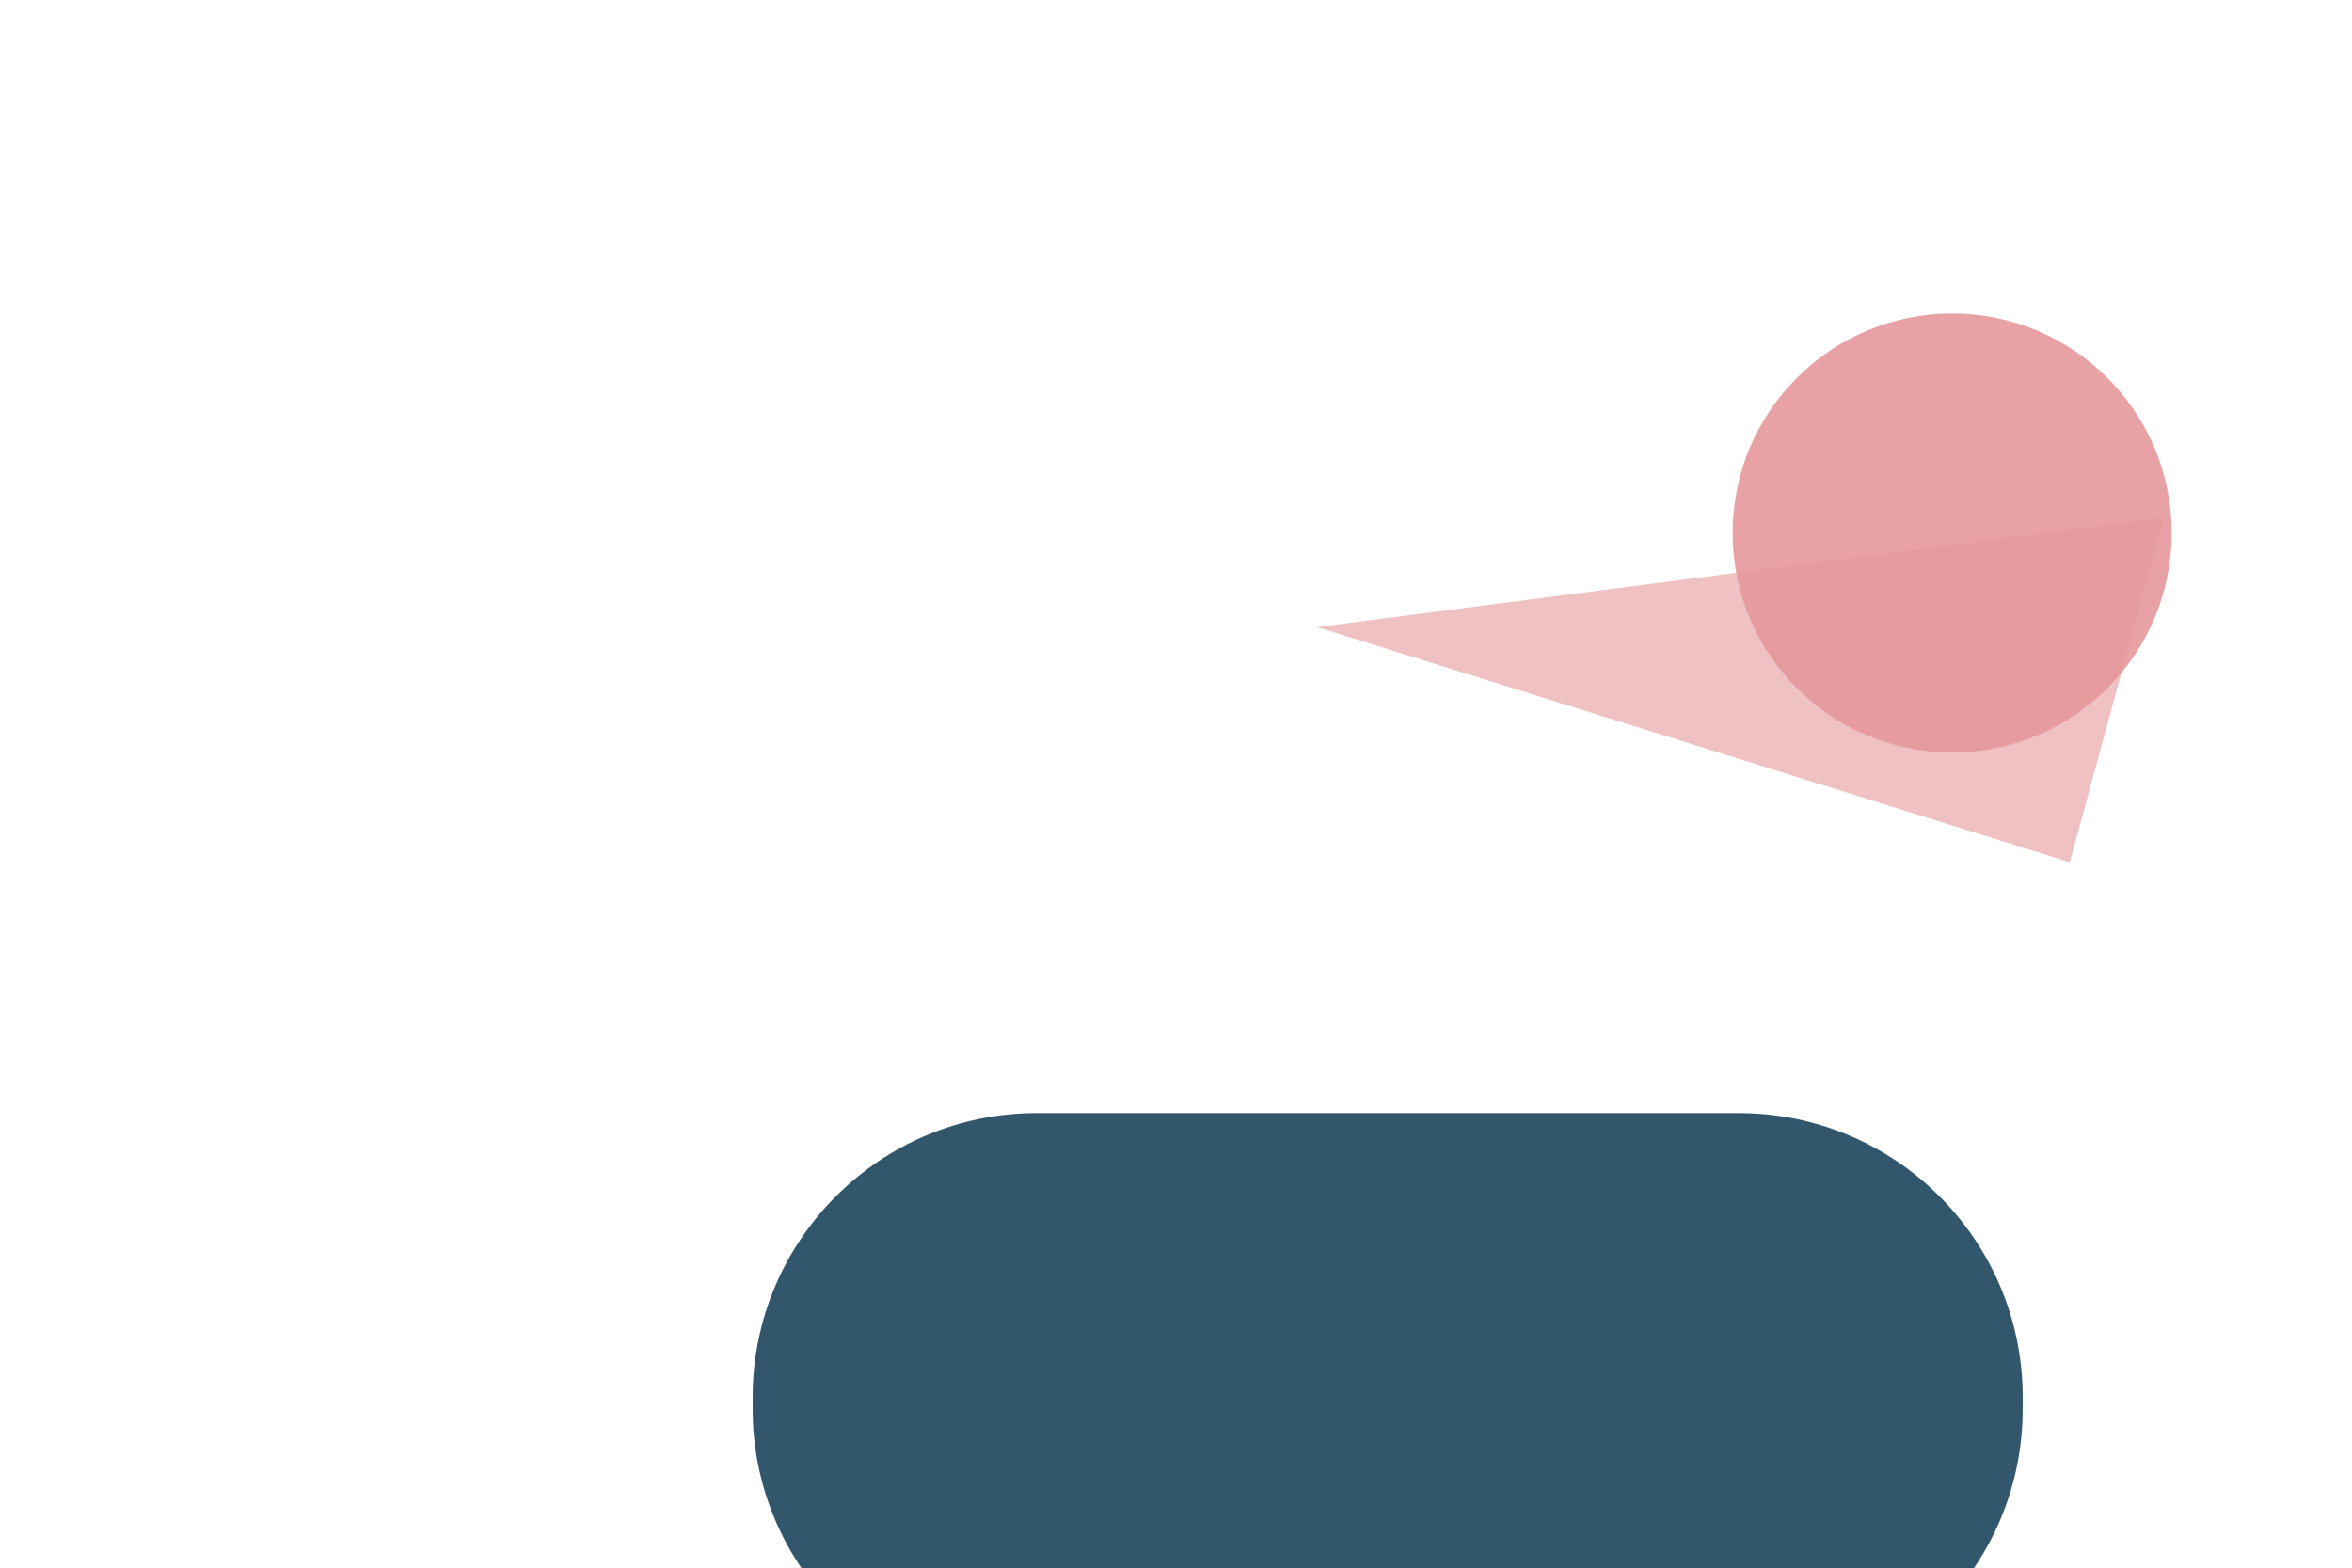
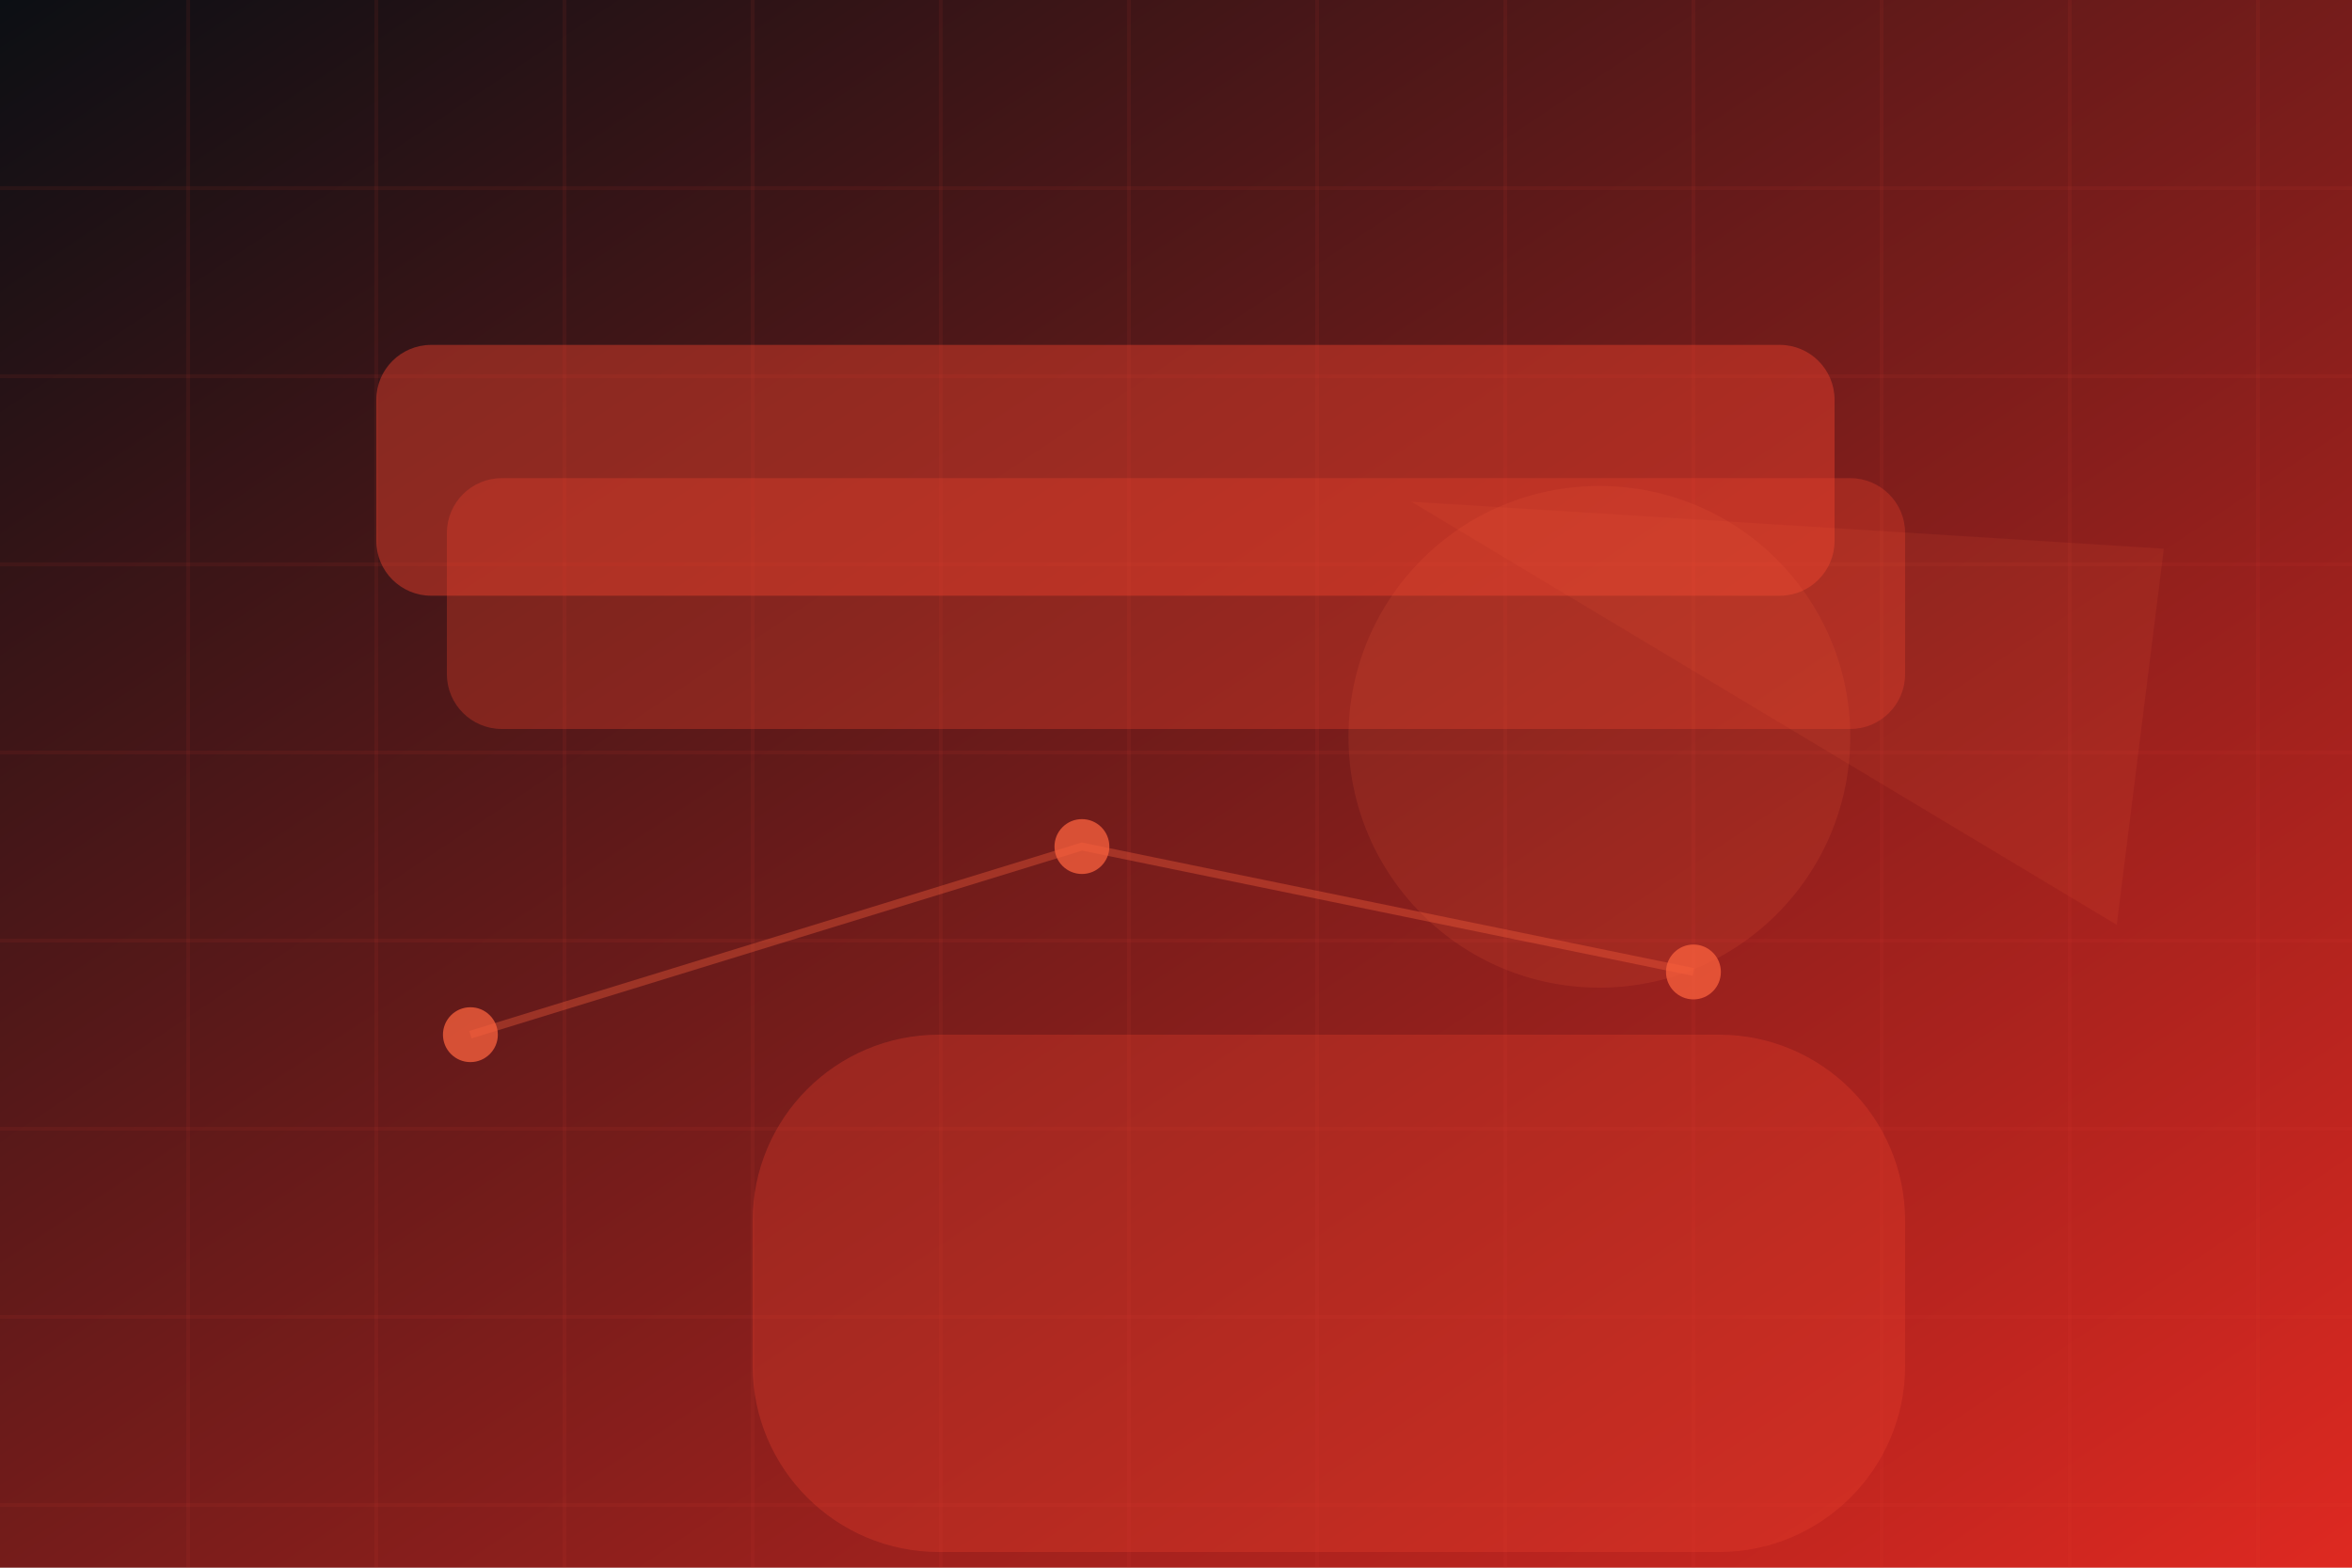
<svg xmlns="http://www.w3.org/2000/svg" width="600" height="400" viewBox="0 0 600 400" role="img" aria-labelledby="title desc">
  <defs>
    <linearGradient id="bg" x1="0" y1="0" x2="1" y2="1">
-       <stop offset="0%" stop-color="#2A6F97" />
-       <stop offset="100%" stop-color="#0E3A53" />
+       <stop offset="0%" stop-color="#0B0F14" />
+       <stop offset="100%" stop-color="#df2921" />
    </linearGradient>
  </defs>
-   <rect x="192.00" y="284.00" width="324.00" height="148.00" rx="72.52" fill="#0E3A53" opacity="0.85" />
-   <circle cx="498.00" cy="136.00" r="56.00" fill="#E5989B" opacity="0.90" />
-   <path d="M 336.00 160.00 L 528.00 220.00 L 552.00 132.00 Z" fill="#E5989B" opacity="0.60" />
+   <rect width="600" height="400" fill="url(#bg)" />
+   <path d="M 48 0 L 48 400" stroke="#eb412d" stroke-width="1" opacity="0.08" />
+   <path d="M 96 0 L 96 400" stroke="#eb412d" stroke-width="1" opacity="0.08" />
+   <path d="M 144 0 L 144 400" stroke="#eb412d" stroke-width="1" opacity="0.08" />
+   <path d="M 192 0 L 192 400" stroke="#eb412d" stroke-width="1" opacity="0.08" />
+   <path d="M 240 0 L 240 400" stroke="#eb412d" stroke-width="1" opacity="0.08" />
+   <path d="M 288 0 L 288 400" stroke="#eb412d" stroke-width="1" opacity="0.08" />
+   <path d="M 336 0 L 336 400" stroke="#eb412d" stroke-width="1" opacity="0.08" />
+   <path d="M 384 0 L 384 400" stroke="#eb412d" stroke-width="1" opacity="0.08" />
+   <path d="M 432 0 L 432 400" stroke="#eb412d" stroke-width="1" opacity="0.08" />
+   <path d="M 480 0 L 480 400" stroke="#eb412d" stroke-width="1" opacity="0.08" />
+   <path d="M 528 0 L 528 400" stroke="#eb412d" stroke-width="1" opacity="0.08" />
+   <path d="M 576 0 L 576 400" stroke="#eb412d" stroke-width="1" opacity="0.08" />
+   <path d="M 0 48 L 600 48" stroke="#eb412d" stroke-width="1" opacity="0.08" />
+   <path d="M 0 96 L 600 96" stroke="#eb412d" stroke-width="1" opacity="0.08" />
+   <path d="M 0 144 L 600 144" stroke="#eb412d" stroke-width="1" opacity="0.08" />
+   <path d="M 0 192 L 600 192" stroke="#eb412d" stroke-width="1" opacity="0.08" />
+   <path d="M 0 240 L 600 240" stroke="#eb412d" stroke-width="1" opacity="0.08" />
+   <path d="M 0 288 L 600 288" stroke="#eb412d" stroke-width="1" opacity="0.08" />
+   <path d="M 0 336 L 600 336" stroke="#eb412d" stroke-width="1" opacity="0.08" />
+   <path d="M 0 384 L 600 384" stroke="#eb412d" stroke-width="1" opacity="0.08" />
+   <rect x="96.00" y="88.00" width="372.00" height="64.00" rx="14" fill="#eb412d" opacity="0.45" />
+   <rect x="114.00" y="122.00" width="372.00" height="64.00" rx="14" fill="#eb412d" opacity="0.32" />
+   <path d="M 120.00 264.00 L 276.00 216.00 L 432.00 248.00" fill="none" stroke="#fb613d" stroke-width="2" opacity="0.35" />
+   <circle cx="120.00" cy="264.00" r="7" fill="#fb613d" opacity="0.75" />
+   <circle cx="276.00" cy="216.00" r="7" fill="#fb613d" opacity="0.75" />
+   <circle cx="432.00" cy="248.00" r="7" fill="#fb613d" opacity="0.75" />
+   <rect x="192.00" y="264.00" width="294.00" height="132.00" rx="47.52" fill="#eb412d" opacity="0.30" />
+   <circle cx="408.00" cy="188.00" r="64.00" fill="#fb613d" opacity="0.14" />
+   <path d="M 360.00 128.00 L 540.00 236.00 L 552.00 140.00 Z" fill="#fb613d" opacity="0.10" />
</svg>
